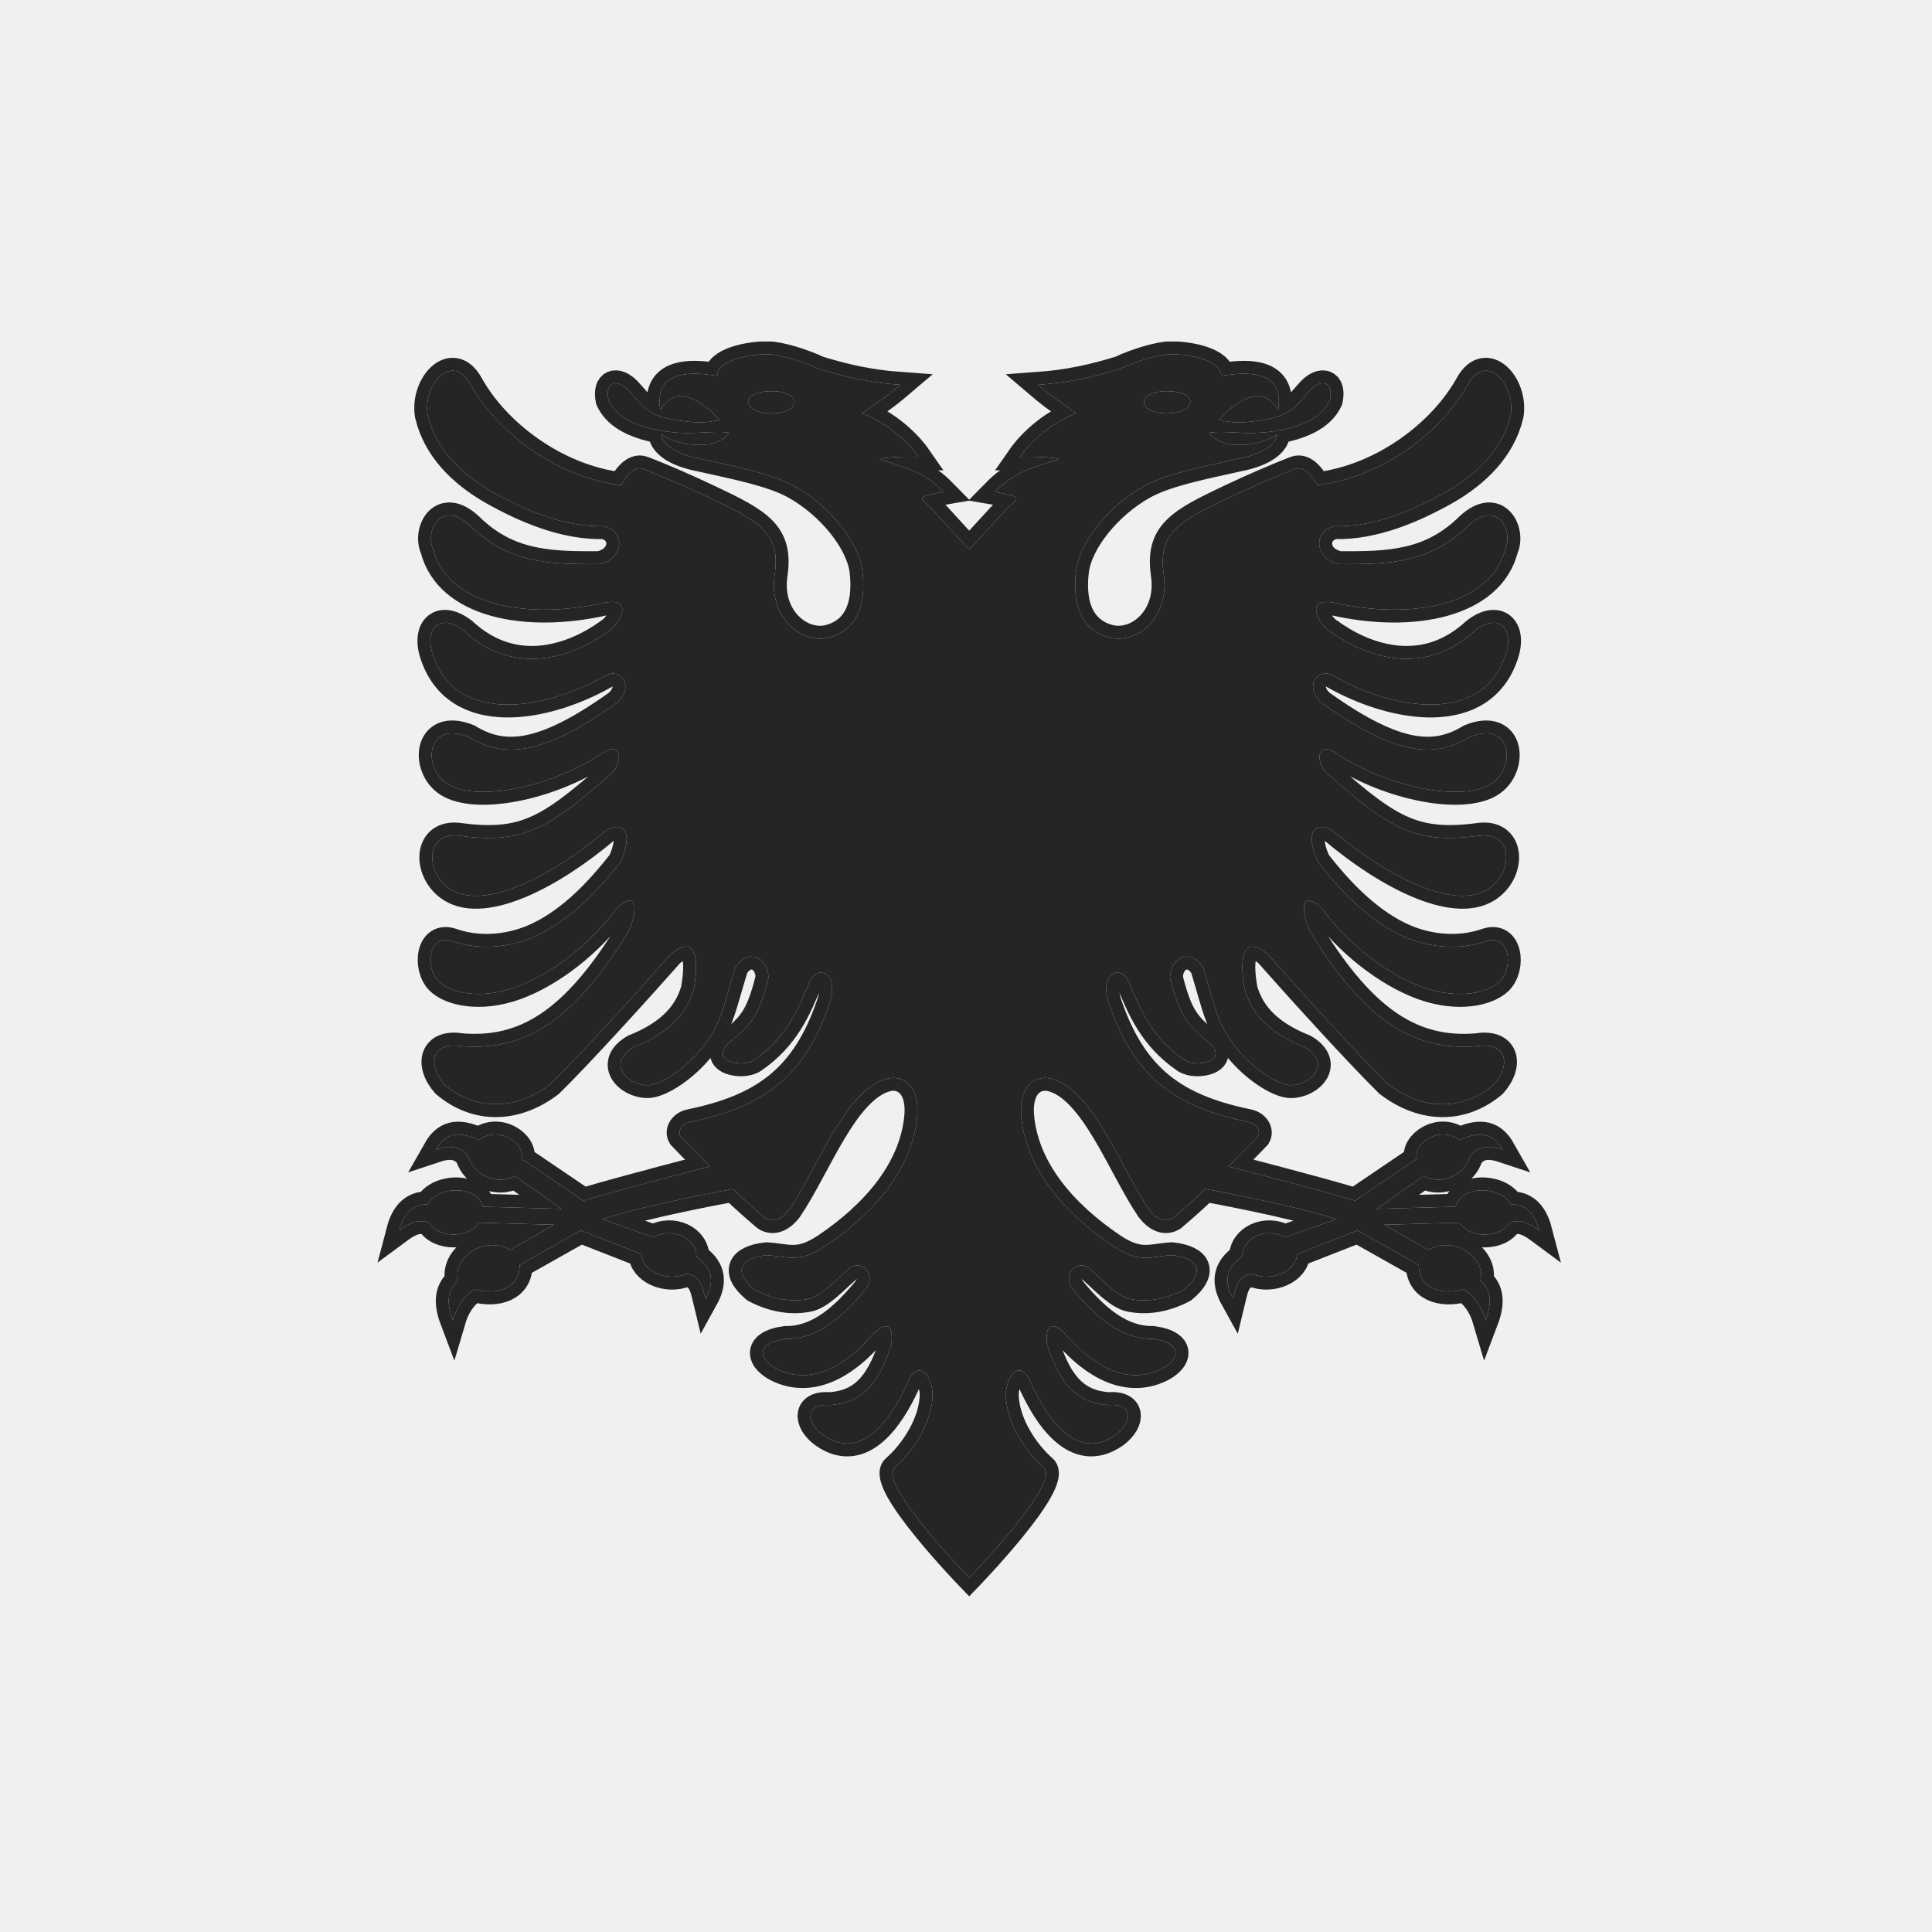
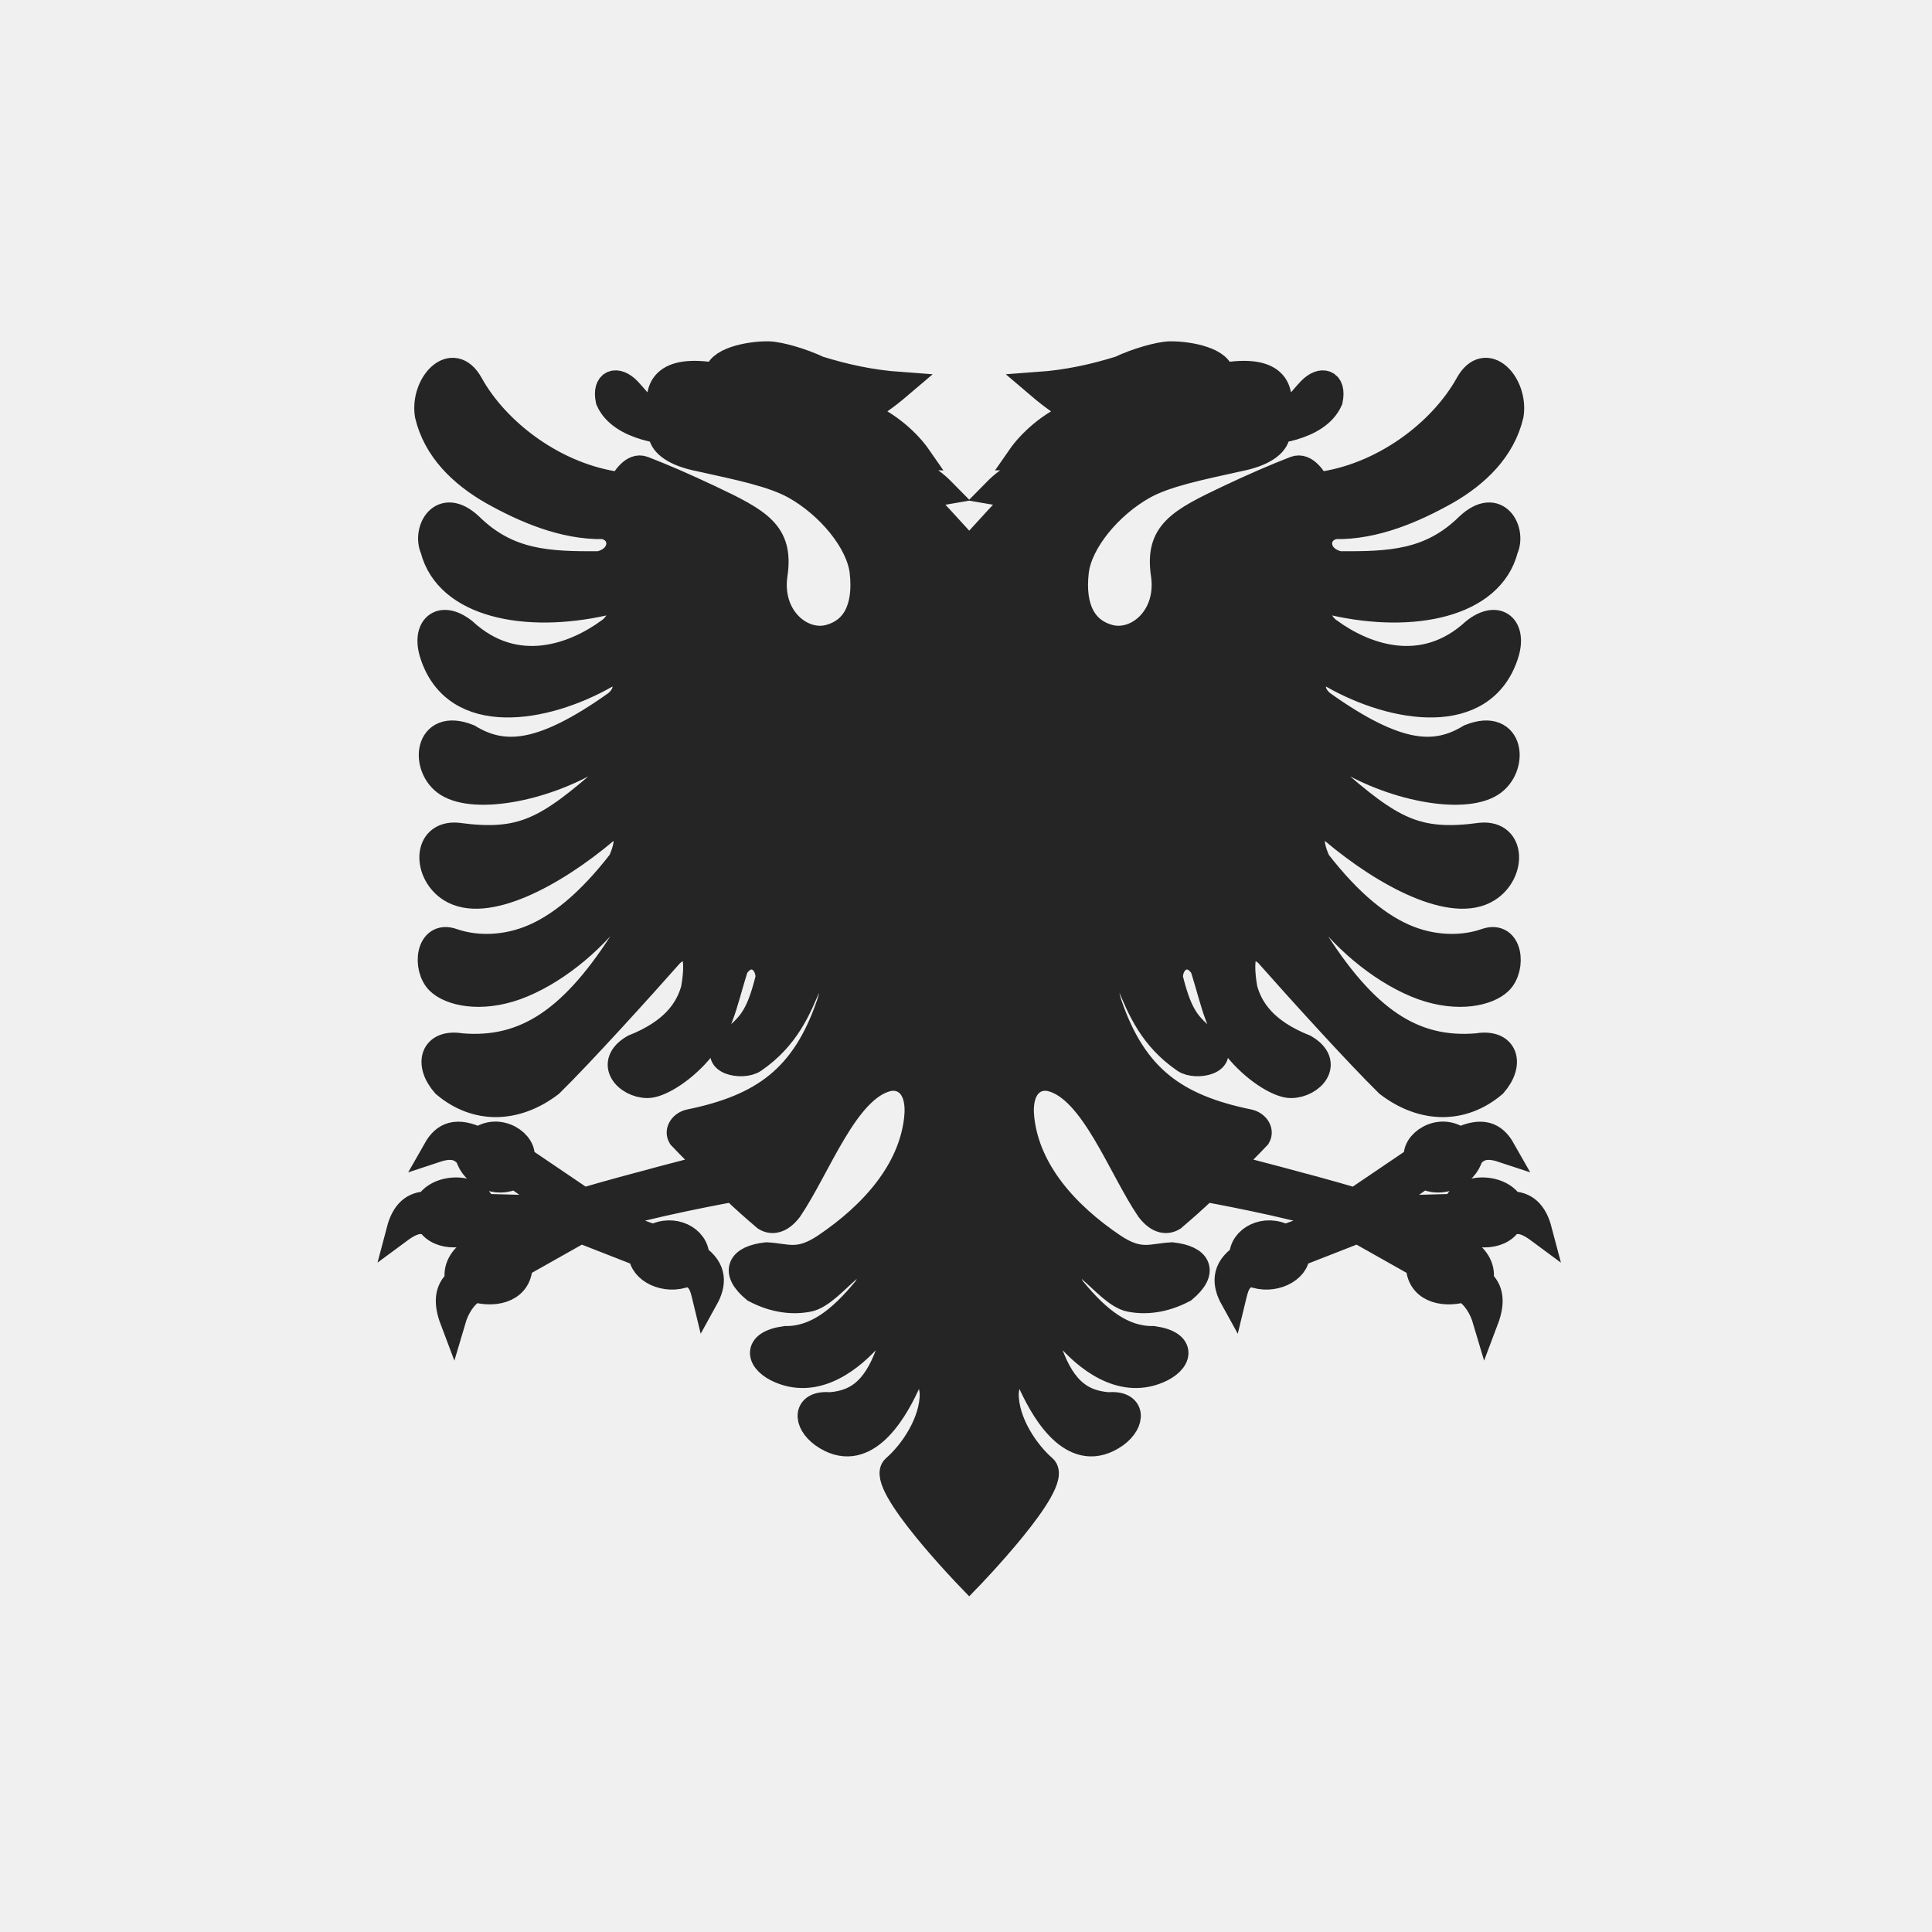
<svg xmlns="http://www.w3.org/2000/svg" width="300" height="300" viewBox="0 0 300 300" fill="none">
-   <mask id="path-1-outside-1" maskUnits="userSpaceOnUse" x="58" y="53" width="185" height="195" fill="black">
-     <rect fill="white" x="58" y="53" width="185" height="195" />
-     <path fill-rule="evenodd" clip-rule="evenodd" d="M162.089 227.916C159.4 225.594 156.141 220.893 156.187 216.361C156.428 212.981 158.755 211.018 160.258 215.143C162.384 219.696 166.942 227.226 173.224 222.809C175.968 220.802 175.926 217.849 172.163 218.187C167.516 217.87 164.661 215.324 162.582 208.767C162.203 205.16 163.709 205.251 165.811 207.57C168.512 210.658 173.888 215.324 179.82 212.823C183.116 211.447 184.046 208.608 179.067 207.909C174.352 207.978 170.504 204.934 166.673 200.29C164.573 197.721 167.671 195.128 169.531 197.315C171.19 198.734 173.513 201.349 175.505 201.71C177.807 202.16 180.661 201.936 183.824 200.268C187.233 197.426 186.126 195.376 181.988 194.904C178.78 195.063 177.032 196.277 172.895 193.528C165.457 188.521 159.544 181.831 158.621 173.783C158.014 168.49 160.871 166.887 163.246 167.497C169.708 169.152 173.934 181.178 178.405 187.785C179.868 189.689 181.213 189.72 182.164 189.133C183.957 187.602 185.389 186.343 187.183 184.631C187.183 184.631 200.334 186.985 207.496 189.31L199.522 192.133C196.502 190.472 192.858 192.262 192.858 195.144C190.001 197.112 190.231 199.419 191.464 201.646C191.84 200.095 192.161 198.081 194.418 197.814C197.639 199.141 201.392 197.247 201.392 194.741L210.799 191.058L220.303 196.417C220.303 200.04 223.749 201.188 227.335 200.21C229.024 201.255 230.111 203.068 230.683 205.007C231.741 202.21 231.52 200.236 229.863 198.864C230.814 195.249 225.728 191.773 221.79 194.088L214.953 190.178L226.656 189.851C228.014 192.246 232.923 192.378 234.355 189.851C235.579 189.517 236.614 189.305 239 191.072C238.248 188.213 236.785 186.99 234.589 186.99C232.921 184.046 226.884 184.06 226.012 187.374L213.824 187.712L221.056 182.583C223.755 184.171 227.543 182.406 228.302 179.522C229.378 178.248 230.705 177.649 233.317 178.514C231.971 176.139 230.074 175.43 226.647 177.042C223.522 174.683 219.402 177.544 220.027 179.92L210.405 186.44C203.422 184.364 190.773 181.132 190.773 181.132C192.279 179.554 193.807 178.088 195.31 176.488C195.853 175.551 195.023 174.46 193.871 174.233C182.585 171.913 176.124 167.382 172.208 155.864C170.571 151.041 174.111 149.6 175.328 152.55C177.011 156.653 178.868 161.138 183.936 164.611C185.683 165.828 190.886 164.834 187.809 161.927C184.622 159.312 183.25 158.188 181.68 151.83C181.68 148.608 184.976 147.164 186.815 150.252C188.782 156.585 188.983 159.312 192.544 163.393C195.243 166.481 198.762 168.556 200.509 168.509C203.653 168.465 206.818 165.082 202.613 162.626C196.438 160.169 194.182 156.812 193.273 153.609C192.279 148.022 193.365 145.316 196.749 148.065C201.549 153.497 210.712 163.617 215.512 168.329C220.891 172.432 227.063 172.565 231.975 168.397C234.787 165.173 233.789 161.704 229.387 162.446C219.452 163.281 211.929 158.368 203.675 145.089C202.058 142.092 201.616 137.787 205.181 140.99C209.294 146.534 215.292 151.245 220.87 153.274C226.468 155.277 231.091 154.171 232.883 152.417C235.044 150.265 234.476 144.844 230.737 146.151C227.66 147.233 223.324 147.503 218.811 145.767C214.295 144.008 209.605 140.222 204.626 133.799C202.921 130.171 203.476 127.105 206.928 128.975C215.093 135.874 225.627 141.462 231.002 138.104C234.964 135.647 235.031 129.336 230.008 129.742C219.894 131.115 216.067 128.885 206.352 120.344C204.141 118.697 204.294 114.526 207.812 117.188C215.978 122.44 227.13 124.49 231.512 121.741C235.452 119.284 234.875 111.777 228.237 114.436C222.925 117.66 217.061 117.57 205.312 109.208C202.348 106.752 204.559 103.549 206.992 104.925C216.442 110.289 230.207 112.588 233.79 101.679C235.183 97.511 232.662 95.076 228.966 97.961C220.845 105.444 211.639 101.769 206.486 98.004C205.01 97.138 202.302 92.752 207.059 93.566C219.363 96.362 231.533 93.927 233.747 85.248C235.031 82.431 232.505 77.449 228.014 81.621C222.108 87.435 215.844 87.637 207.968 87.593C203.961 86.758 203.919 82.363 207.282 81.711C213.499 81.844 219.629 79.139 224.541 76.39C229.344 73.641 233.326 69.786 234.589 64.444C235.362 59.667 230.737 54.595 227.95 59.667C223.833 67.081 214.716 74.069 204.58 75.331C204.052 74.451 202.723 72.197 201.085 72.83C198.109 73.98 194.563 75.518 190.912 77.245C183.042 80.967 179.762 82.761 180.707 89.193C181.693 95.904 176.499 100.145 172.208 98.974C168.466 97.971 166.402 94.604 167.073 88.764C167.61 84.112 172.3 78.483 177.585 75.532C181.006 73.625 186.171 72.582 192.389 71.206C196.173 70.463 198.1 68.997 198.32 67.463C198.32 67.463 195.733 69.348 191.593 69.065C189.636 68.926 188.324 68.068 187.83 67.193C189.27 66.901 191.88 67.239 194.225 67.239C197.344 67.215 204.586 66.519 206.507 62.145C207.105 59.26 205.202 58.741 203.431 60.589C201.528 62.587 200.744 64.382 196.926 65.052C194.603 65.459 192.279 65.932 189.291 65.211C190.974 63.22 193.648 61.183 195.929 61.558C196.679 61.683 197.676 62.372 198.475 63.611C198.963 60.456 198.097 56.893 189.623 58.381C189.757 55.992 184.71 54.955 181.68 55.002C179.954 55.045 176.435 56.061 173.892 57.275C169.864 58.517 165.881 59.418 161.188 59.757C163.911 62.077 164.421 62.214 167.14 64.174C163.027 65.705 159.84 68.861 158.401 70.936C158.401 70.936 163.204 70.802 164.421 71.342C159.395 72.805 157.138 73.684 154.483 76.39C155.413 76.548 156.806 76.818 157.404 77.045C158.026 77.269 157.864 77.676 157.361 78.058C156.279 78.881 151.806 84.055 150.5 85.294C149.195 84.055 144.722 78.881 143.64 78.058C143.137 77.676 142.975 77.269 143.597 77.045C144.195 76.819 145.588 76.548 146.518 76.39C143.862 73.684 141.606 72.805 136.58 71.342C137.797 70.802 142.6 70.936 142.6 70.936C141.16 68.861 137.974 65.705 133.86 64.174C136.58 62.214 137.089 62.077 139.813 59.757C135.12 59.418 131.137 58.517 127.109 57.275C124.566 56.061 121.047 55.045 119.321 55.002C116.29 54.955 111.243 55.992 111.378 58.38C102.904 56.893 102.038 60.456 102.526 63.611C103.324 62.372 104.321 61.683 105.072 61.559C107.353 61.183 110.027 63.22 111.71 65.211C108.722 65.932 106.398 65.459 104.075 65.053C100.257 64.382 99.473 62.587 97.57 60.59C95.799 58.741 93.896 59.26 94.493 62.145C96.415 66.519 103.656 67.215 106.776 67.239C109.121 67.239 111.731 66.901 113.171 67.193C112.677 68.069 111.365 68.926 109.408 69.065C105.267 69.348 102.681 67.463 102.681 67.463C102.901 68.997 104.827 70.463 108.612 71.206C114.83 72.582 119.995 73.625 123.416 75.532C128.701 78.483 133.391 84.112 133.928 88.764C134.598 94.603 132.534 97.971 128.792 98.974C124.502 100.145 119.307 95.904 120.294 89.193C121.239 82.761 117.959 80.967 110.089 77.245C106.438 75.518 102.892 73.979 99.915 72.83C98.278 72.197 96.948 74.452 96.421 75.331C86.285 74.069 77.167 67.081 73.051 59.667C70.263 54.595 65.638 59.667 66.412 64.444C67.675 69.787 71.657 73.641 76.46 76.39C81.372 79.139 87.502 81.844 93.719 81.711C97.082 82.363 97.04 86.758 93.033 87.593C85.156 87.637 78.893 87.435 72.987 81.621C68.495 77.449 65.97 82.431 67.254 85.248C69.468 93.926 81.638 96.362 93.942 93.566C98.698 92.752 95.991 97.138 94.514 98.005C89.362 101.769 80.156 105.444 72.035 97.961C68.34 95.076 65.817 97.511 67.211 101.679C70.794 112.588 84.559 110.289 94.009 104.925C96.442 103.549 98.653 106.752 95.689 109.208C83.94 117.57 78.076 117.66 72.764 114.436C66.126 111.777 65.549 119.284 69.489 121.741C73.871 124.49 85.023 122.44 93.189 117.188C96.708 114.526 96.86 118.697 94.649 120.344C84.934 128.885 81.107 131.115 70.993 129.742C65.97 129.336 66.037 135.646 69.999 138.104C75.374 141.461 85.906 135.874 94.073 128.975C97.525 127.105 98.079 130.171 96.375 133.799C91.396 140.222 86.705 144.008 82.189 145.767C77.677 147.503 73.341 147.233 70.264 146.151C66.525 144.844 65.957 150.265 68.117 152.417C69.911 154.171 74.533 155.277 80.131 153.274C85.709 151.245 91.707 146.533 95.82 140.99C99.385 137.787 98.942 142.092 97.326 145.089C89.072 158.368 81.549 163.281 71.614 162.446C67.211 161.704 66.214 165.173 69.025 168.397C73.938 172.565 80.11 172.432 85.489 168.329C90.288 163.617 99.451 153.497 104.251 148.065C107.636 145.316 108.722 148.022 107.728 153.609C106.819 156.812 104.563 160.169 98.388 162.626C94.182 165.083 97.347 168.465 100.492 168.508C102.239 168.556 105.758 166.481 108.457 163.393C112.018 159.312 112.22 156.585 114.186 150.252C116.025 147.164 119.321 148.608 119.321 151.829C117.751 158.188 116.379 159.312 113.192 161.927C110.115 164.834 115.318 165.828 117.065 164.611C122.133 161.138 123.989 156.653 125.672 152.55C126.889 149.6 130.43 151.041 128.792 155.864C124.877 167.381 118.416 171.913 107.13 174.233C105.977 174.46 105.148 175.551 105.69 176.488C107.194 178.088 108.722 179.554 110.228 181.132C110.228 181.132 97.579 184.364 90.595 186.44L80.973 179.92C81.598 177.544 77.479 174.683 74.353 177.041C70.926 175.43 69.029 176.139 67.683 178.514C70.295 177.649 71.623 178.248 72.699 179.522C73.457 182.406 77.245 184.171 79.945 182.583L87.176 187.712L74.989 187.374C74.117 184.06 68.079 184.046 66.411 186.99C64.216 186.99 62.752 188.213 62 191.072C64.387 189.305 65.422 189.517 66.645 189.851C68.077 192.378 72.987 192.246 74.344 189.851L86.047 190.178L79.21 194.088C75.273 191.773 70.186 195.249 71.137 198.864C69.481 200.236 69.259 202.21 70.318 205.007C70.889 203.068 71.976 201.255 73.666 200.209C77.251 201.188 80.697 200.04 80.697 196.417L90.201 191.058L99.609 194.741C99.609 197.247 103.362 199.141 106.583 197.814C108.84 198.081 109.161 200.095 109.537 201.645C110.769 199.419 110.999 197.112 108.142 195.144C108.142 192.262 104.498 190.472 101.479 192.133L93.504 189.31C100.666 186.985 113.818 184.631 113.818 184.631C115.611 186.342 117.043 187.602 118.837 189.133C119.788 189.72 121.133 189.689 122.596 187.785C127.066 181.178 131.293 169.152 137.754 167.497C140.13 166.887 142.987 168.49 142.38 173.783C141.456 181.831 135.543 188.521 128.106 193.528C123.968 196.277 122.221 195.063 119.013 194.904C114.875 195.376 113.768 197.426 117.177 200.268C120.34 201.936 123.194 202.16 125.496 201.71C127.487 201.349 129.811 198.734 131.47 197.315C133.33 195.128 136.428 197.721 134.327 200.29C130.497 204.934 126.649 207.978 121.934 207.909C116.955 208.608 117.885 211.447 121.181 212.823C127.112 215.324 132.488 210.658 135.19 207.57C137.291 205.251 138.797 205.16 138.419 208.767C136.339 215.324 133.485 217.87 128.838 218.187C125.075 217.849 125.032 220.802 127.777 222.809C134.059 227.226 138.617 219.696 140.743 215.143C142.246 211.019 144.572 212.981 144.814 216.361C144.859 220.893 141.6 225.594 138.912 227.916C136.224 230.238 150.5 245 150.5 245C150.5 245 164.776 230.238 162.088 227.915L162.089 227.916ZM181.22 60.741C178.998 60.741 177.625 61.516 177.625 62.456C177.625 63.412 178.998 64.19 181.22 64.19C183.429 64.19 184.832 63.341 184.832 62.385C184.832 61.444 183.428 60.74 181.22 60.74V60.741ZM119.781 60.741C122.003 60.741 123.376 61.516 123.376 62.456C123.376 63.412 122.003 64.19 119.781 64.19C117.572 64.19 116.169 63.341 116.169 62.385C116.169 61.444 117.572 60.74 119.781 60.74V60.741Z" />
-   </mask>
-   <path fill-rule="evenodd" clip-rule="evenodd" d="M162.089 227.916C159.4 225.594 156.141 220.893 156.187 216.361C156.428 212.981 158.755 211.018 160.258 215.143C162.384 219.696 166.942 227.226 173.224 222.809C175.968 220.802 175.926 217.849 172.163 218.187C167.516 217.87 164.661 215.324 162.582 208.767C162.203 205.16 163.709 205.251 165.811 207.57C168.512 210.658 173.888 215.324 179.82 212.823C183.116 211.447 184.046 208.608 179.067 207.909C174.352 207.978 170.504 204.934 166.673 200.29C164.573 197.721 167.671 195.128 169.531 197.315C171.19 198.734 173.513 201.349 175.505 201.71C177.807 202.16 180.661 201.936 183.824 200.268C187.233 197.426 186.126 195.376 181.988 194.904C178.78 195.063 177.032 196.277 172.895 193.528C165.457 188.521 159.544 181.831 158.621 173.783C158.014 168.49 160.871 166.887 163.246 167.497C169.708 169.152 173.934 181.178 178.405 187.785C179.868 189.689 181.213 189.72 182.164 189.133C183.957 187.602 185.389 186.343 187.183 184.631C187.183 184.631 200.334 186.985 207.496 189.31L199.522 192.133C196.502 190.472 192.858 192.262 192.858 195.144C190.001 197.112 190.231 199.419 191.464 201.646C191.84 200.095 192.161 198.081 194.418 197.814C197.639 199.141 201.392 197.247 201.392 194.741L210.799 191.058L220.303 196.417C220.303 200.04 223.749 201.188 227.335 200.21C229.024 201.255 230.111 203.068 230.683 205.007C231.741 202.21 231.52 200.236 229.863 198.864C230.814 195.249 225.728 191.773 221.79 194.088L214.953 190.178L226.656 189.851C228.014 192.246 232.923 192.378 234.355 189.851C235.579 189.517 236.614 189.305 239 191.072C238.248 188.213 236.785 186.99 234.589 186.99C232.921 184.046 226.884 184.06 226.012 187.374L213.824 187.712L221.056 182.583C223.755 184.171 227.543 182.406 228.302 179.522C229.378 178.248 230.705 177.649 233.317 178.514C231.971 176.139 230.074 175.43 226.647 177.042C223.522 174.683 219.402 177.544 220.027 179.92L210.405 186.44C203.422 184.364 190.773 181.132 190.773 181.132C192.279 179.554 193.807 178.088 195.31 176.488C195.853 175.551 195.023 174.46 193.871 174.233C182.585 171.913 176.124 167.382 172.208 155.864C170.571 151.041 174.111 149.6 175.328 152.55C177.011 156.653 178.868 161.138 183.936 164.611C185.683 165.828 190.886 164.834 187.809 161.927C184.622 159.312 183.25 158.188 181.68 151.83C181.68 148.608 184.976 147.164 186.815 150.252C188.782 156.585 188.983 159.312 192.544 163.393C195.243 166.481 198.762 168.556 200.509 168.509C203.653 168.465 206.818 165.082 202.613 162.626C196.438 160.169 194.182 156.812 193.273 153.609C192.279 148.022 193.365 145.316 196.749 148.065C201.549 153.497 210.712 163.617 215.512 168.329C220.891 172.432 227.063 172.565 231.975 168.397C234.787 165.173 233.789 161.704 229.387 162.446C219.452 163.281 211.929 158.368 203.675 145.089C202.058 142.092 201.616 137.787 205.181 140.99C209.294 146.534 215.292 151.245 220.87 153.274C226.468 155.277 231.091 154.171 232.883 152.417C235.044 150.265 234.476 144.844 230.737 146.151C227.66 147.233 223.324 147.503 218.811 145.767C214.295 144.008 209.605 140.222 204.626 133.799C202.921 130.171 203.476 127.105 206.928 128.975C215.093 135.874 225.627 141.462 231.002 138.104C234.964 135.647 235.031 129.336 230.008 129.742C219.894 131.115 216.067 128.885 206.352 120.344C204.141 118.697 204.294 114.526 207.812 117.188C215.978 122.44 227.13 124.49 231.512 121.741C235.452 119.284 234.875 111.777 228.237 114.436C222.925 117.66 217.061 117.57 205.312 109.208C202.348 106.752 204.559 103.549 206.992 104.925C216.442 110.289 230.207 112.588 233.79 101.679C235.183 97.511 232.662 95.076 228.966 97.961C220.845 105.444 211.639 101.769 206.486 98.004C205.01 97.138 202.302 92.752 207.059 93.566C219.363 96.362 231.533 93.927 233.747 85.248C235.031 82.431 232.505 77.449 228.014 81.621C222.108 87.435 215.844 87.637 207.968 87.593C203.961 86.758 203.919 82.363 207.282 81.711C213.499 81.844 219.629 79.139 224.541 76.39C229.344 73.641 233.326 69.786 234.589 64.444C235.362 59.667 230.737 54.595 227.95 59.667C223.833 67.081 214.716 74.069 204.58 75.331C204.052 74.451 202.723 72.197 201.085 72.83C198.109 73.98 194.563 75.518 190.912 77.245C183.042 80.967 179.762 82.761 180.707 89.193C181.693 95.904 176.499 100.145 172.208 98.974C168.466 97.971 166.402 94.604 167.073 88.764C167.61 84.112 172.3 78.483 177.585 75.532C181.006 73.625 186.171 72.582 192.389 71.206C196.173 70.463 198.1 68.997 198.32 67.463C198.32 67.463 195.733 69.348 191.593 69.065C189.636 68.926 188.324 68.068 187.83 67.193C189.27 66.901 191.88 67.239 194.225 67.239C197.344 67.215 204.586 66.519 206.507 62.145C207.105 59.26 205.202 58.741 203.431 60.589C201.528 62.587 200.744 64.382 196.926 65.052C194.603 65.459 192.279 65.932 189.291 65.211C190.974 63.22 193.648 61.183 195.929 61.558C196.679 61.683 197.676 62.372 198.475 63.611C198.963 60.456 198.097 56.893 189.623 58.381C189.757 55.992 184.71 54.955 181.68 55.002C179.954 55.045 176.435 56.061 173.892 57.275C169.864 58.517 165.881 59.418 161.188 59.757C163.911 62.077 164.421 62.214 167.14 64.174C163.027 65.705 159.84 68.861 158.401 70.936C158.401 70.936 163.204 70.802 164.421 71.342C159.395 72.805 157.138 73.684 154.483 76.39C155.413 76.548 156.806 76.818 157.404 77.045C158.026 77.269 157.864 77.676 157.361 78.058C156.279 78.881 151.806 84.055 150.5 85.294C149.195 84.055 144.722 78.881 143.64 78.058C143.137 77.676 142.975 77.269 143.597 77.045C144.195 76.819 145.588 76.548 146.518 76.39C143.862 73.684 141.606 72.805 136.58 71.342C137.797 70.802 142.6 70.936 142.6 70.936C141.16 68.861 137.974 65.705 133.86 64.174C136.58 62.214 137.089 62.077 139.813 59.757C135.12 59.418 131.137 58.517 127.109 57.275C124.566 56.061 121.047 55.045 119.321 55.002C116.29 54.955 111.243 55.992 111.378 58.38C102.904 56.893 102.038 60.456 102.526 63.611C103.324 62.372 104.321 61.683 105.072 61.559C107.353 61.183 110.027 63.22 111.71 65.211C108.722 65.932 106.398 65.459 104.075 65.053C100.257 64.382 99.473 62.587 97.57 60.59C95.799 58.741 93.896 59.26 94.493 62.145C96.415 66.519 103.656 67.215 106.776 67.239C109.121 67.239 111.731 66.901 113.171 67.193C112.677 68.069 111.365 68.926 109.408 69.065C105.267 69.348 102.681 67.463 102.681 67.463C102.901 68.997 104.827 70.463 108.612 71.206C114.83 72.582 119.995 73.625 123.416 75.532C128.701 78.483 133.391 84.112 133.928 88.764C134.598 94.603 132.534 97.971 128.792 98.974C124.502 100.145 119.307 95.904 120.294 89.193C121.239 82.761 117.959 80.967 110.089 77.245C106.438 75.518 102.892 73.979 99.915 72.83C98.278 72.197 96.948 74.452 96.421 75.331C86.285 74.069 77.167 67.081 73.051 59.667C70.263 54.595 65.638 59.667 66.412 64.444C67.675 69.787 71.657 73.641 76.46 76.39C81.372 79.139 87.502 81.844 93.719 81.711C97.082 82.363 97.04 86.758 93.033 87.593C85.156 87.637 78.893 87.435 72.987 81.621C68.495 77.449 65.97 82.431 67.254 85.248C69.468 93.926 81.638 96.362 93.942 93.566C98.698 92.752 95.991 97.138 94.514 98.005C89.362 101.769 80.156 105.444 72.035 97.961C68.34 95.076 65.817 97.511 67.211 101.679C70.794 112.588 84.559 110.289 94.009 104.925C96.442 103.549 98.653 106.752 95.689 109.208C83.94 117.57 78.076 117.66 72.764 114.436C66.126 111.777 65.549 119.284 69.489 121.741C73.871 124.49 85.023 122.44 93.189 117.188C96.708 114.526 96.86 118.697 94.649 120.344C84.934 128.885 81.107 131.115 70.993 129.742C65.97 129.336 66.037 135.646 69.999 138.104C75.374 141.461 85.906 135.874 94.073 128.975C97.525 127.105 98.079 130.171 96.375 133.799C91.396 140.222 86.705 144.008 82.189 145.767C77.677 147.503 73.341 147.233 70.264 146.151C66.525 144.844 65.957 150.265 68.117 152.417C69.911 154.171 74.533 155.277 80.131 153.274C85.709 151.245 91.707 146.533 95.82 140.99C99.385 137.787 98.942 142.092 97.326 145.089C89.072 158.368 81.549 163.281 71.614 162.446C67.211 161.704 66.214 165.173 69.025 168.397C73.938 172.565 80.11 172.432 85.489 168.329C90.288 163.617 99.451 153.497 104.251 148.065C107.636 145.316 108.722 148.022 107.728 153.609C106.819 156.812 104.563 160.169 98.388 162.626C94.182 165.083 97.347 168.465 100.492 168.508C102.239 168.556 105.758 166.481 108.457 163.393C112.018 159.312 112.22 156.585 114.186 150.252C116.025 147.164 119.321 148.608 119.321 151.829C117.751 158.188 116.379 159.312 113.192 161.927C110.115 164.834 115.318 165.828 117.065 164.611C122.133 161.138 123.989 156.653 125.672 152.55C126.889 149.6 130.43 151.041 128.792 155.864C124.877 167.381 118.416 171.913 107.13 174.233C105.977 174.46 105.148 175.551 105.69 176.488C107.194 178.088 108.722 179.554 110.228 181.132C110.228 181.132 97.579 184.364 90.595 186.44L80.973 179.92C81.598 177.544 77.479 174.683 74.353 177.041C70.926 175.43 69.029 176.139 67.683 178.514C70.295 177.649 71.623 178.248 72.699 179.522C73.457 182.406 77.245 184.171 79.945 182.583L87.176 187.712L74.989 187.374C74.117 184.06 68.079 184.046 66.411 186.99C64.216 186.99 62.752 188.213 62 191.072C64.387 189.305 65.422 189.517 66.645 189.851C68.077 192.378 72.987 192.246 74.344 189.851L86.047 190.178L79.21 194.088C75.273 191.773 70.186 195.249 71.137 198.864C69.481 200.236 69.259 202.21 70.318 205.007C70.889 203.068 71.976 201.255 73.666 200.209C77.251 201.188 80.697 200.04 80.697 196.417L90.201 191.058L99.609 194.741C99.609 197.247 103.362 199.141 106.583 197.814C108.84 198.081 109.161 200.095 109.537 201.645C110.769 199.419 110.999 197.112 108.142 195.144C108.142 192.262 104.498 190.472 101.479 192.133L93.504 189.31C100.666 186.985 113.818 184.631 113.818 184.631C115.611 186.342 117.043 187.602 118.837 189.133C119.788 189.72 121.133 189.689 122.596 187.785C127.066 181.178 131.293 169.152 137.754 167.497C140.13 166.887 142.987 168.49 142.38 173.783C141.456 181.831 135.543 188.521 128.106 193.528C123.968 196.277 122.221 195.063 119.013 194.904C114.875 195.376 113.768 197.426 117.177 200.268C120.34 201.936 123.194 202.16 125.496 201.71C127.487 201.349 129.811 198.734 131.47 197.315C133.33 195.128 136.428 197.721 134.327 200.29C130.497 204.934 126.649 207.978 121.934 207.909C116.955 208.608 117.885 211.447 121.181 212.823C127.112 215.324 132.488 210.658 135.19 207.57C137.291 205.251 138.797 205.16 138.419 208.767C136.339 215.324 133.485 217.87 128.838 218.187C125.075 217.849 125.032 220.802 127.777 222.809C134.059 227.226 138.617 219.696 140.743 215.143C142.246 211.019 144.572 212.981 144.814 216.361C144.859 220.893 141.6 225.594 138.912 227.916C136.224 230.238 150.5 245 150.5 245C150.5 245 164.776 230.238 162.088 227.915L162.089 227.916ZM181.22 60.741C178.998 60.741 177.625 61.516 177.625 62.456C177.625 63.412 178.998 64.19 181.22 64.19C183.429 64.19 184.832 63.341 184.832 62.385C184.832 61.444 183.428 60.74 181.22 60.74V60.741ZM119.781 60.741C122.003 60.741 123.376 61.516 123.376 62.456C123.376 63.412 122.003 64.19 119.781 64.19C117.572 64.19 116.169 63.341 116.169 62.385C116.169 61.444 117.572 60.74 119.781 60.74V60.741Z" fill="#252525" />
-   <path fill-rule="evenodd" clip-rule="evenodd" d="M162.089 227.916C159.4 225.594 156.141 220.893 156.187 216.361C156.428 212.981 158.755 211.018 160.258 215.143C162.384 219.696 166.942 227.226 173.224 222.809C175.968 220.802 175.926 217.849 172.163 218.187C167.516 217.87 164.661 215.324 162.582 208.767C162.203 205.16 163.709 205.251 165.811 207.57C168.512 210.658 173.888 215.324 179.82 212.823C183.116 211.447 184.046 208.608 179.067 207.909C174.352 207.978 170.504 204.934 166.673 200.29C164.573 197.721 167.671 195.128 169.531 197.315C171.19 198.734 173.513 201.349 175.505 201.71C177.807 202.16 180.661 201.936 183.824 200.268C187.233 197.426 186.126 195.376 181.988 194.904C178.78 195.063 177.032 196.277 172.895 193.528C165.457 188.521 159.544 181.831 158.621 173.783C158.014 168.49 160.871 166.887 163.246 167.497C169.708 169.152 173.934 181.178 178.405 187.785C179.868 189.689 181.213 189.72 182.164 189.133C183.957 187.602 185.389 186.343 187.183 184.631C187.183 184.631 200.334 186.985 207.496 189.31L199.522 192.133C196.502 190.472 192.858 192.262 192.858 195.144C190.001 197.112 190.231 199.419 191.464 201.646C191.84 200.095 192.161 198.081 194.418 197.814C197.639 199.141 201.392 197.247 201.392 194.741L210.799 191.058L220.303 196.417C220.303 200.04 223.749 201.188 227.335 200.21C229.024 201.255 230.111 203.068 230.683 205.007C231.741 202.21 231.52 200.236 229.863 198.864C230.814 195.249 225.728 191.773 221.79 194.088L214.953 190.178L226.656 189.851C228.014 192.246 232.923 192.378 234.355 189.851C235.579 189.517 236.614 189.305 239 191.072C238.248 188.213 236.785 186.99 234.589 186.99C232.921 184.046 226.884 184.06 226.012 187.374L213.824 187.712L221.056 182.583C223.755 184.171 227.543 182.406 228.302 179.522C229.378 178.248 230.705 177.649 233.317 178.514C231.971 176.139 230.074 175.43 226.647 177.042C223.522 174.683 219.402 177.544 220.027 179.92L210.405 186.44C203.422 184.364 190.773 181.132 190.773 181.132C192.279 179.554 193.807 178.088 195.31 176.488C195.853 175.551 195.023 174.46 193.871 174.233C182.585 171.913 176.124 167.382 172.208 155.864C170.571 151.041 174.111 149.6 175.328 152.55C177.011 156.653 178.868 161.138 183.936 164.611C185.683 165.828 190.886 164.834 187.809 161.927C184.622 159.312 183.25 158.188 181.68 151.83C181.68 148.608 184.976 147.164 186.815 150.252C188.782 156.585 188.983 159.312 192.544 163.393C195.243 166.481 198.762 168.556 200.509 168.509C203.653 168.465 206.818 165.082 202.613 162.626C196.438 160.169 194.182 156.812 193.273 153.609C192.279 148.022 193.365 145.316 196.749 148.065C201.549 153.497 210.712 163.617 215.512 168.329C220.891 172.432 227.063 172.565 231.975 168.397C234.787 165.173 233.789 161.704 229.387 162.446C219.452 163.281 211.929 158.368 203.675 145.089C202.058 142.092 201.616 137.787 205.181 140.99C209.294 146.534 215.292 151.245 220.87 153.274C226.468 155.277 231.091 154.171 232.883 152.417C235.044 150.265 234.476 144.844 230.737 146.151C227.66 147.233 223.324 147.503 218.811 145.767C214.295 144.008 209.605 140.222 204.626 133.799C202.921 130.171 203.476 127.105 206.928 128.975C215.093 135.874 225.627 141.462 231.002 138.104C234.964 135.647 235.031 129.336 230.008 129.742C219.894 131.115 216.067 128.885 206.352 120.344C204.141 118.697 204.294 114.526 207.812 117.188C215.978 122.44 227.13 124.49 231.512 121.741C235.452 119.284 234.875 111.777 228.237 114.436C222.925 117.66 217.061 117.57 205.312 109.208C202.348 106.752 204.559 103.549 206.992 104.925C216.442 110.289 230.207 112.588 233.79 101.679C235.183 97.511 232.662 95.076 228.966 97.961C220.845 105.444 211.639 101.769 206.486 98.004C205.01 97.138 202.302 92.752 207.059 93.566C219.363 96.362 231.533 93.927 233.747 85.248C235.031 82.431 232.505 77.449 228.014 81.621C222.108 87.435 215.844 87.637 207.968 87.593C203.961 86.758 203.919 82.363 207.282 81.711C213.499 81.844 219.629 79.139 224.541 76.39C229.344 73.641 233.326 69.786 234.589 64.444C235.362 59.667 230.737 54.595 227.95 59.667C223.833 67.081 214.716 74.069 204.58 75.331C204.052 74.451 202.723 72.197 201.085 72.83C198.109 73.98 194.563 75.518 190.912 77.245C183.042 80.967 179.762 82.761 180.707 89.193C181.693 95.904 176.499 100.145 172.208 98.974C168.466 97.971 166.402 94.604 167.073 88.764C167.61 84.112 172.3 78.483 177.585 75.532C181.006 73.625 186.171 72.582 192.389 71.206C196.173 70.463 198.1 68.997 198.32 67.463C198.32 67.463 195.733 69.348 191.593 69.065C189.636 68.926 188.324 68.068 187.83 67.193C189.27 66.901 191.88 67.239 194.225 67.239C197.344 67.215 204.586 66.519 206.507 62.145C207.105 59.26 205.202 58.741 203.431 60.589C201.528 62.587 200.744 64.382 196.926 65.052C194.603 65.459 192.279 65.932 189.291 65.211C190.974 63.22 193.648 61.183 195.929 61.558C196.679 61.683 197.676 62.372 198.475 63.611C198.963 60.456 198.097 56.893 189.623 58.381C189.757 55.992 184.71 54.955 181.68 55.002C179.954 55.045 176.435 56.061 173.892 57.275C169.864 58.517 165.881 59.418 161.188 59.757C163.911 62.077 164.421 62.214 167.14 64.174C163.027 65.705 159.84 68.861 158.401 70.936C158.401 70.936 163.204 70.802 164.421 71.342C159.395 72.805 157.138 73.684 154.483 76.39C155.413 76.548 156.806 76.818 157.404 77.045C158.026 77.269 157.864 77.676 157.361 78.058C156.279 78.881 151.806 84.055 150.5 85.294C149.195 84.055 144.722 78.881 143.64 78.058C143.137 77.676 142.975 77.269 143.597 77.045C144.195 76.819 145.588 76.548 146.518 76.39C143.862 73.684 141.606 72.805 136.58 71.342C137.797 70.802 142.6 70.936 142.6 70.936C141.16 68.861 137.974 65.705 133.86 64.174C136.58 62.214 137.089 62.077 139.813 59.757C135.12 59.418 131.137 58.517 127.109 57.275C124.566 56.061 121.047 55.045 119.321 55.002C116.29 54.955 111.243 55.992 111.378 58.38C102.904 56.893 102.038 60.456 102.526 63.611C103.324 62.372 104.321 61.683 105.072 61.559C107.353 61.183 110.027 63.22 111.71 65.211C108.722 65.932 106.398 65.459 104.075 65.053C100.257 64.382 99.473 62.587 97.57 60.59C95.799 58.741 93.896 59.26 94.493 62.145C96.415 66.519 103.656 67.215 106.776 67.239C109.121 67.239 111.731 66.901 113.171 67.193C112.677 68.069 111.365 68.926 109.408 69.065C105.267 69.348 102.681 67.463 102.681 67.463C102.901 68.997 104.827 70.463 108.612 71.206C114.83 72.582 119.995 73.625 123.416 75.532C128.701 78.483 133.391 84.112 133.928 88.764C134.598 94.603 132.534 97.971 128.792 98.974C124.502 100.145 119.307 95.904 120.294 89.193C121.239 82.761 117.959 80.967 110.089 77.245C106.438 75.518 102.892 73.979 99.915 72.83C98.278 72.197 96.948 74.452 96.421 75.331C86.285 74.069 77.167 67.081 73.051 59.667C70.263 54.595 65.638 59.667 66.412 64.444C67.675 69.787 71.657 73.641 76.46 76.39C81.372 79.139 87.502 81.844 93.719 81.711C97.082 82.363 97.04 86.758 93.033 87.593C85.156 87.637 78.893 87.435 72.987 81.621C68.495 77.449 65.97 82.431 67.254 85.248C69.468 93.926 81.638 96.362 93.942 93.566C98.698 92.752 95.991 97.138 94.514 98.005C89.362 101.769 80.156 105.444 72.035 97.961C68.34 95.076 65.817 97.511 67.211 101.679C70.794 112.588 84.559 110.289 94.009 104.925C96.442 103.549 98.653 106.752 95.689 109.208C83.94 117.57 78.076 117.66 72.764 114.436C66.126 111.777 65.549 119.284 69.489 121.741C73.871 124.49 85.023 122.44 93.189 117.188C96.708 114.526 96.86 118.697 94.649 120.344C84.934 128.885 81.107 131.115 70.993 129.742C65.97 129.336 66.037 135.646 69.999 138.104C75.374 141.461 85.906 135.874 94.073 128.975C97.525 127.105 98.079 130.171 96.375 133.799C91.396 140.222 86.705 144.008 82.189 145.767C77.677 147.503 73.341 147.233 70.264 146.151C66.525 144.844 65.957 150.265 68.117 152.417C69.911 154.171 74.533 155.277 80.131 153.274C85.709 151.245 91.707 146.533 95.82 140.99C99.385 137.787 98.942 142.092 97.326 145.089C89.072 158.368 81.549 163.281 71.614 162.446C67.211 161.704 66.214 165.173 69.025 168.397C73.938 172.565 80.11 172.432 85.489 168.329C90.288 163.617 99.451 153.497 104.251 148.065C107.636 145.316 108.722 148.022 107.728 153.609C106.819 156.812 104.563 160.169 98.388 162.626C94.182 165.083 97.347 168.465 100.492 168.508C102.239 168.556 105.758 166.481 108.457 163.393C112.018 159.312 112.22 156.585 114.186 150.252C116.025 147.164 119.321 148.608 119.321 151.829C117.751 158.188 116.379 159.312 113.192 161.927C110.115 164.834 115.318 165.828 117.065 164.611C122.133 161.138 123.989 156.653 125.672 152.55C126.889 149.6 130.43 151.041 128.792 155.864C124.877 167.381 118.416 171.913 107.13 174.233C105.977 174.46 105.148 175.551 105.69 176.488C107.194 178.088 108.722 179.554 110.228 181.132C110.228 181.132 97.579 184.364 90.595 186.44L80.973 179.92C81.598 177.544 77.479 174.683 74.353 177.041C70.926 175.43 69.029 176.139 67.683 178.514C70.295 177.649 71.623 178.248 72.699 179.522C73.457 182.406 77.245 184.171 79.945 182.583L87.176 187.712L74.989 187.374C74.117 184.06 68.079 184.046 66.411 186.99C64.216 186.99 62.752 188.213 62 191.072C64.387 189.305 65.422 189.517 66.645 189.851C68.077 192.378 72.987 192.246 74.344 189.851L86.047 190.178L79.21 194.088C75.273 191.773 70.186 195.249 71.137 198.864C69.481 200.236 69.259 202.21 70.318 205.007C70.889 203.068 71.976 201.255 73.666 200.209C77.251 201.188 80.697 200.04 80.697 196.417L90.201 191.058L99.609 194.741C99.609 197.247 103.362 199.141 106.583 197.814C108.84 198.081 109.161 200.095 109.537 201.645C110.769 199.419 110.999 197.112 108.142 195.144C108.142 192.262 104.498 190.472 101.479 192.133L93.504 189.31C100.666 186.985 113.818 184.631 113.818 184.631C115.611 186.342 117.043 187.602 118.837 189.133C119.788 189.72 121.133 189.689 122.596 187.785C127.066 181.178 131.293 169.152 137.754 167.497C140.13 166.887 142.987 168.49 142.38 173.783C141.456 181.831 135.543 188.521 128.106 193.528C123.968 196.277 122.221 195.063 119.013 194.904C114.875 195.376 113.768 197.426 117.177 200.268C120.34 201.936 123.194 202.16 125.496 201.71C127.487 201.349 129.811 198.734 131.47 197.315C133.33 195.128 136.428 197.721 134.327 200.29C130.497 204.934 126.649 207.978 121.934 207.909C116.955 208.608 117.885 211.447 121.181 212.823C127.112 215.324 132.488 210.658 135.19 207.57C137.291 205.251 138.797 205.16 138.419 208.767C136.339 215.324 133.485 217.87 128.838 218.187C125.075 217.849 125.032 220.802 127.777 222.809C134.059 227.226 138.617 219.696 140.743 215.143C142.246 211.019 144.572 212.981 144.814 216.361C144.859 220.893 141.6 225.594 138.912 227.916C136.224 230.238 150.5 245 150.5 245C150.5 245 164.776 230.238 162.088 227.915L162.089 227.916ZM181.22 60.741C178.998 60.741 177.625 61.516 177.625 62.456C177.625 63.412 178.998 64.19 181.22 64.19C183.429 64.19 184.832 63.341 184.832 62.385C184.832 61.444 183.428 60.74 181.22 60.74V60.741ZM119.781 60.741C122.003 60.741 123.376 61.516 123.376 62.456C123.376 63.412 122.003 64.19 119.781 64.19C117.572 64.19 116.169 63.341 116.169 62.385C116.169 61.444 117.572 60.74 119.781 60.74V60.741Z" stroke="#252525" stroke-width="4" mask="url(#path-1-outside-1)" />
+   <path fill-rule="evenodd" clip-rule="evenodd" d="M162.089 227.916C159.4 225.594 156.141 220.893 156.187 216.361C156.428 212.981 158.755 211.018 160.258 215.143C162.384 219.696 166.942 227.226 173.224 222.809C175.968 220.802 175.926 217.849 172.163 218.187C167.516 217.87 164.661 215.324 162.582 208.767C162.203 205.16 163.709 205.251 165.811 207.57C168.512 210.658 173.888 215.324 179.82 212.823C183.116 211.447 184.046 208.608 179.067 207.909C174.352 207.978 170.504 204.934 166.673 200.29C164.573 197.721 167.671 195.128 169.531 197.315C171.19 198.734 173.513 201.349 175.505 201.71C177.807 202.16 180.661 201.936 183.824 200.268C187.233 197.426 186.126 195.376 181.988 194.904C178.78 195.063 177.032 196.277 172.895 193.528C165.457 188.521 159.544 181.831 158.621 173.783C158.014 168.49 160.871 166.887 163.246 167.497C169.708 169.152 173.934 181.178 178.405 187.785C179.868 189.689 181.213 189.72 182.164 189.133C183.957 187.602 185.389 186.343 187.183 184.631C187.183 184.631 200.334 186.985 207.496 189.31L199.522 192.133C196.502 190.472 192.858 192.262 192.858 195.144C190.001 197.112 190.231 199.419 191.464 201.646C191.84 200.095 192.161 198.081 194.418 197.814C197.639 199.141 201.392 197.247 201.392 194.741L210.799 191.058L220.303 196.417C220.303 200.04 223.749 201.188 227.335 200.21C229.024 201.255 230.111 203.068 230.683 205.007C231.741 202.21 231.52 200.236 229.863 198.864C230.814 195.249 225.728 191.773 221.79 194.088L214.953 190.178L226.656 189.851C228.014 192.246 232.923 192.378 234.355 189.851C235.579 189.517 236.614 189.305 239 191.072C238.248 188.213 236.785 186.99 234.589 186.99C232.921 184.046 226.884 184.06 226.012 187.374L213.824 187.712L221.056 182.583C223.755 184.171 227.543 182.406 228.302 179.522C229.378 178.248 230.705 177.649 233.317 178.514C231.971 176.139 230.074 175.43 226.647 177.042C223.522 174.683 219.402 177.544 220.027 179.92L210.405 186.44C203.422 184.364 190.773 181.132 190.773 181.132C192.279 179.554 193.807 178.088 195.31 176.488C195.853 175.551 195.023 174.46 193.871 174.233C182.585 171.913 176.124 167.382 172.208 155.864C170.571 151.041 174.111 149.6 175.328 152.55C177.011 156.653 178.868 161.138 183.936 164.611C185.683 165.828 190.886 164.834 187.809 161.927C184.622 159.312 183.25 158.188 181.68 151.83C181.68 148.608 184.976 147.164 186.815 150.252C188.782 156.585 188.983 159.312 192.544 163.393C195.243 166.481 198.762 168.556 200.509 168.509C203.653 168.465 206.818 165.082 202.613 162.626C196.438 160.169 194.182 156.812 193.273 153.609C192.279 148.022 193.365 145.316 196.749 148.065C201.549 153.497 210.712 163.617 215.512 168.329C220.891 172.432 227.063 172.565 231.975 168.397C234.787 165.173 233.789 161.704 229.387 162.446C219.452 163.281 211.929 158.368 203.675 145.089C202.058 142.092 201.616 137.787 205.181 140.99C209.294 146.534 215.292 151.245 220.87 153.274C226.468 155.277 231.091 154.171 232.883 152.417C235.044 150.265 234.476 144.844 230.737 146.151C227.66 147.233 223.324 147.503 218.811 145.767C214.295 144.008 209.605 140.222 204.626 133.799C202.921 130.171 203.476 127.105 206.928 128.975C215.093 135.874 225.627 141.462 231.002 138.104C234.964 135.647 235.031 129.336 230.008 129.742C219.894 131.115 216.067 128.885 206.352 120.344C204.141 118.697 204.294 114.526 207.812 117.188C215.978 122.44 227.13 124.49 231.512 121.741C235.452 119.284 234.875 111.777 228.237 114.436C222.925 117.66 217.061 117.57 205.312 109.208C202.348 106.752 204.559 103.549 206.992 104.925C216.442 110.289 230.207 112.588 233.79 101.679C235.183 97.511 232.662 95.076 228.966 97.961C220.845 105.444 211.639 101.769 206.486 98.004C205.01 97.138 202.302 92.752 207.059 93.566C219.363 96.362 231.533 93.927 233.747 85.248C235.031 82.431 232.505 77.449 228.014 81.621C222.108 87.435 215.844 87.637 207.968 87.593C203.961 86.758 203.919 82.363 207.282 81.711C213.499 81.844 219.629 79.139 224.541 76.39C229.344 73.641 233.326 69.786 234.589 64.444C235.362 59.667 230.737 54.595 227.95 59.667C223.833 67.081 214.716 74.069 204.58 75.331C204.052 74.451 202.723 72.197 201.085 72.83C198.109 73.98 194.563 75.518 190.912 77.245C183.042 80.967 179.762 82.761 180.707 89.193C181.693 95.904 176.499 100.145 172.208 98.974C168.466 97.971 166.402 94.604 167.073 88.764C167.61 84.112 172.3 78.483 177.585 75.532C181.006 73.625 186.171 72.582 192.389 71.206C196.173 70.463 198.1 68.997 198.32 67.463C198.32 67.463 195.733 69.348 191.593 69.065C189.636 68.926 188.324 68.068 187.83 67.193C189.27 66.901 191.88 67.239 194.225 67.239C197.344 67.215 204.586 66.519 206.507 62.145C207.105 59.26 205.202 58.741 203.431 60.589C201.528 62.587 200.744 64.382 196.926 65.052C194.603 65.459 192.279 65.932 189.291 65.211C190.974 63.22 193.648 61.183 195.929 61.558C196.679 61.683 197.676 62.372 198.475 63.611C198.963 60.456 198.097 56.893 189.623 58.381C189.757 55.992 184.71 54.955 181.68 55.002C179.954 55.045 176.435 56.061 173.892 57.275C169.864 58.517 165.881 59.418 161.188 59.757C163.911 62.077 164.421 62.214 167.14 64.174C163.027 65.705 159.84 68.861 158.401 70.936C158.401 70.936 163.204 70.802 164.421 71.342C159.395 72.805 157.138 73.684 154.483 76.39C155.413 76.548 156.806 76.818 157.404 77.045C158.026 77.269 157.864 77.676 157.361 78.058C156.279 78.881 151.806 84.055 150.5 85.294C149.195 84.055 144.722 78.881 143.64 78.058C143.137 77.676 142.975 77.269 143.597 77.045C144.195 76.819 145.588 76.548 146.518 76.39C143.862 73.684 141.606 72.805 136.58 71.342C137.797 70.802 142.6 70.936 142.6 70.936C141.16 68.861 137.974 65.705 133.86 64.174C136.58 62.214 137.089 62.077 139.813 59.757C135.12 59.418 131.137 58.517 127.109 57.275C124.566 56.061 121.047 55.045 119.321 55.002C116.29 54.955 111.243 55.992 111.378 58.38C102.904 56.893 102.038 60.456 102.526 63.611C103.324 62.372 104.321 61.683 105.072 61.559C107.353 61.183 110.027 63.22 111.71 65.211C108.722 65.932 106.398 65.459 104.075 65.053C100.257 64.382 99.473 62.587 97.57 60.59C95.799 58.741 93.896 59.26 94.493 62.145C96.415 66.519 103.656 67.215 106.776 67.239C109.121 67.239 111.731 66.901 113.171 67.193C112.677 68.069 111.365 68.926 109.408 69.065C105.267 69.348 102.681 67.463 102.681 67.463C102.901 68.997 104.827 70.463 108.612 71.206C114.83 72.582 119.995 73.625 123.416 75.532C128.701 78.483 133.391 84.112 133.928 88.764C134.598 94.603 132.534 97.971 128.792 98.974C124.502 100.145 119.307 95.904 120.294 89.193C121.239 82.761 117.959 80.967 110.089 77.245C106.438 75.518 102.892 73.979 99.915 72.83C98.278 72.197 96.948 74.452 96.421 75.331C86.285 74.069 77.167 67.081 73.051 59.667C70.263 54.595 65.638 59.667 66.412 64.444C67.675 69.787 71.657 73.641 76.46 76.39C81.372 79.139 87.502 81.844 93.719 81.711C97.082 82.363 97.04 86.758 93.033 87.593C85.156 87.637 78.893 87.435 72.987 81.621C68.495 77.449 65.97 82.431 67.254 85.248C69.468 93.926 81.638 96.362 93.942 93.566C98.698 92.752 95.991 97.138 94.514 98.005C89.362 101.769 80.156 105.444 72.035 97.961C68.34 95.076 65.817 97.511 67.211 101.679C70.794 112.588 84.559 110.289 94.009 104.925C96.442 103.549 98.653 106.752 95.689 109.208C83.94 117.57 78.076 117.66 72.764 114.436C66.126 111.777 65.549 119.284 69.489 121.741C73.871 124.49 85.023 122.44 93.189 117.188C96.708 114.526 96.86 118.697 94.649 120.344C84.934 128.885 81.107 131.115 70.993 129.742C65.97 129.336 66.037 135.646 69.999 138.104C75.374 141.461 85.906 135.874 94.073 128.975C97.525 127.105 98.079 130.171 96.375 133.799C91.396 140.222 86.705 144.008 82.189 145.767C77.677 147.503 73.341 147.233 70.264 146.151C66.525 144.844 65.957 150.265 68.117 152.417C69.911 154.171 74.533 155.277 80.131 153.274C85.709 151.245 91.707 146.533 95.82 140.99C99.385 137.787 98.942 142.092 97.326 145.089C89.072 158.368 81.549 163.281 71.614 162.446C67.211 161.704 66.214 165.173 69.025 168.397C73.938 172.565 80.11 172.432 85.489 168.329C90.288 163.617 99.451 153.497 104.251 148.065C107.636 145.316 108.722 148.022 107.728 153.609C106.819 156.812 104.563 160.169 98.388 162.626C94.182 165.083 97.347 168.465 100.492 168.508C102.239 168.556 105.758 166.481 108.457 163.393C112.018 159.312 112.22 156.585 114.186 150.252C116.025 147.164 119.321 148.608 119.321 151.829C117.751 158.188 116.379 159.312 113.192 161.927C110.115 164.834 115.318 165.828 117.065 164.611C122.133 161.138 123.989 156.653 125.672 152.55C126.889 149.6 130.43 151.041 128.792 155.864C124.877 167.381 118.416 171.913 107.13 174.233C105.977 174.46 105.148 175.551 105.69 176.488C107.194 178.088 108.722 179.554 110.228 181.132C110.228 181.132 97.579 184.364 90.595 186.44L80.973 179.92C81.598 177.544 77.479 174.683 74.353 177.041C70.926 175.43 69.029 176.139 67.683 178.514C70.295 177.649 71.623 178.248 72.699 179.522C73.457 182.406 77.245 184.171 79.945 182.583L87.176 187.712L74.989 187.374C74.117 184.06 68.079 184.046 66.411 186.99C64.216 186.99 62.752 188.213 62 191.072C64.387 189.305 65.422 189.517 66.645 189.851C68.077 192.378 72.987 192.246 74.344 189.851L86.047 190.178L79.21 194.088C75.273 191.773 70.186 195.249 71.137 198.864C69.481 200.236 69.259 202.21 70.318 205.007C70.889 203.068 71.976 201.255 73.666 200.209C77.251 201.188 80.697 200.04 80.697 196.417L90.201 191.058L99.609 194.741C99.609 197.247 103.362 199.141 106.583 197.814C108.84 198.081 109.161 200.095 109.537 201.645C110.769 199.419 110.999 197.112 108.142 195.144C108.142 192.262 104.498 190.472 101.479 192.133L93.504 189.31C100.666 186.985 113.818 184.631 113.818 184.631C115.611 186.342 117.043 187.602 118.837 189.133C119.788 189.72 121.133 189.689 122.596 187.785C127.066 181.178 131.293 169.152 137.754 167.497C140.13 166.887 142.987 168.49 142.38 173.783C141.456 181.831 135.543 188.521 128.106 193.528C123.968 196.277 122.221 195.063 119.013 194.904C114.875 195.376 113.768 197.426 117.177 200.268C120.34 201.936 123.194 202.16 125.496 201.71C127.487 201.349 129.811 198.734 131.47 197.315C133.33 195.128 136.428 197.721 134.327 200.29C130.497 204.934 126.649 207.978 121.934 207.909C116.955 208.608 117.885 211.447 121.181 212.823C127.112 215.324 132.488 210.658 135.19 207.57C137.291 205.251 138.797 205.16 138.419 208.767C136.339 215.324 133.485 217.87 128.838 218.187C125.075 217.849 125.032 220.802 127.777 222.809C134.059 227.226 138.617 219.696 140.743 215.143C142.246 211.019 144.572 212.981 144.814 216.361C144.859 220.893 141.6 225.594 138.912 227.916C136.224 230.238 150.5 245 150.5 245C150.5 245 164.776 230.238 162.088 227.915L162.089 227.916ZM181.22 60.741C178.998 60.741 177.625 61.516 177.625 62.456C177.625 63.412 178.998 64.19 181.22 64.19C183.429 64.19 184.832 63.341 184.832 62.385C184.832 61.444 183.428 60.74 181.22 60.74V60.741ZM119.781 60.741C122.003 60.741 123.376 61.516 123.376 62.456C123.376 63.412 122.003 64.19 119.781 64.19C117.572 64.19 116.169 63.341 116.169 62.385C116.169 61.444 117.572 60.74 119.781 60.74V60.741Z" fill="#252525" stroke="#252525" stroke-width="4" />
</svg>
